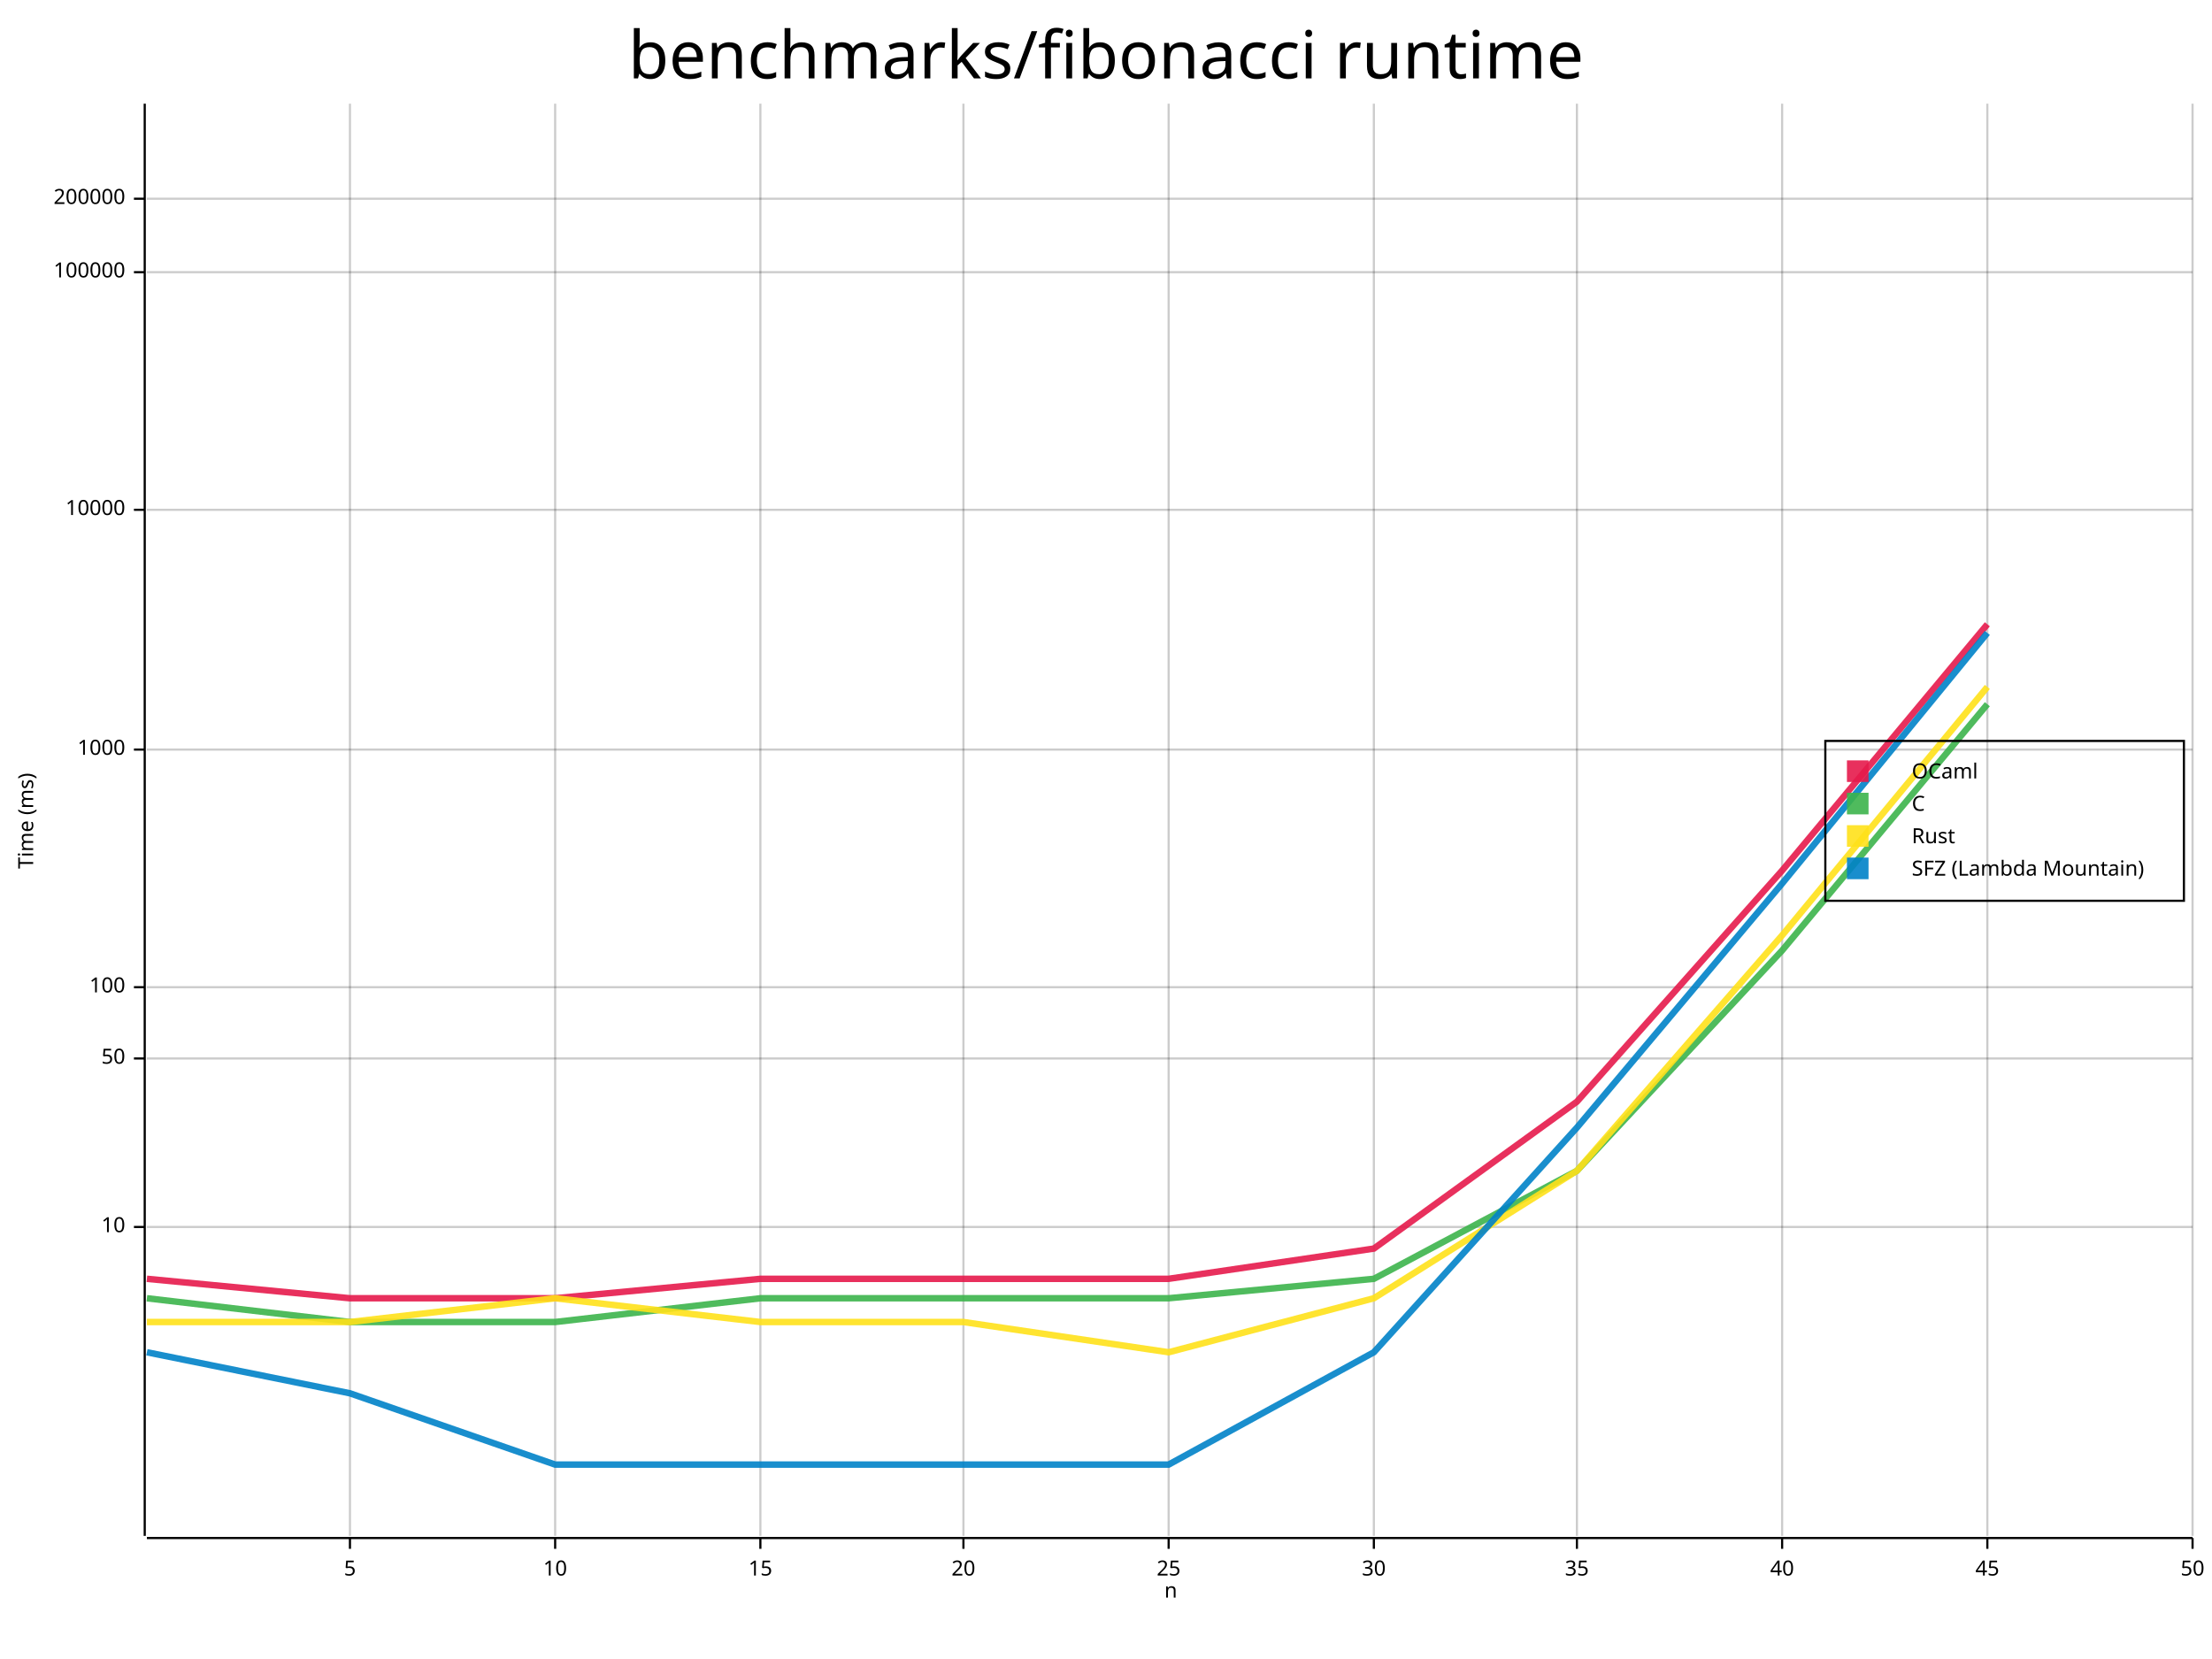
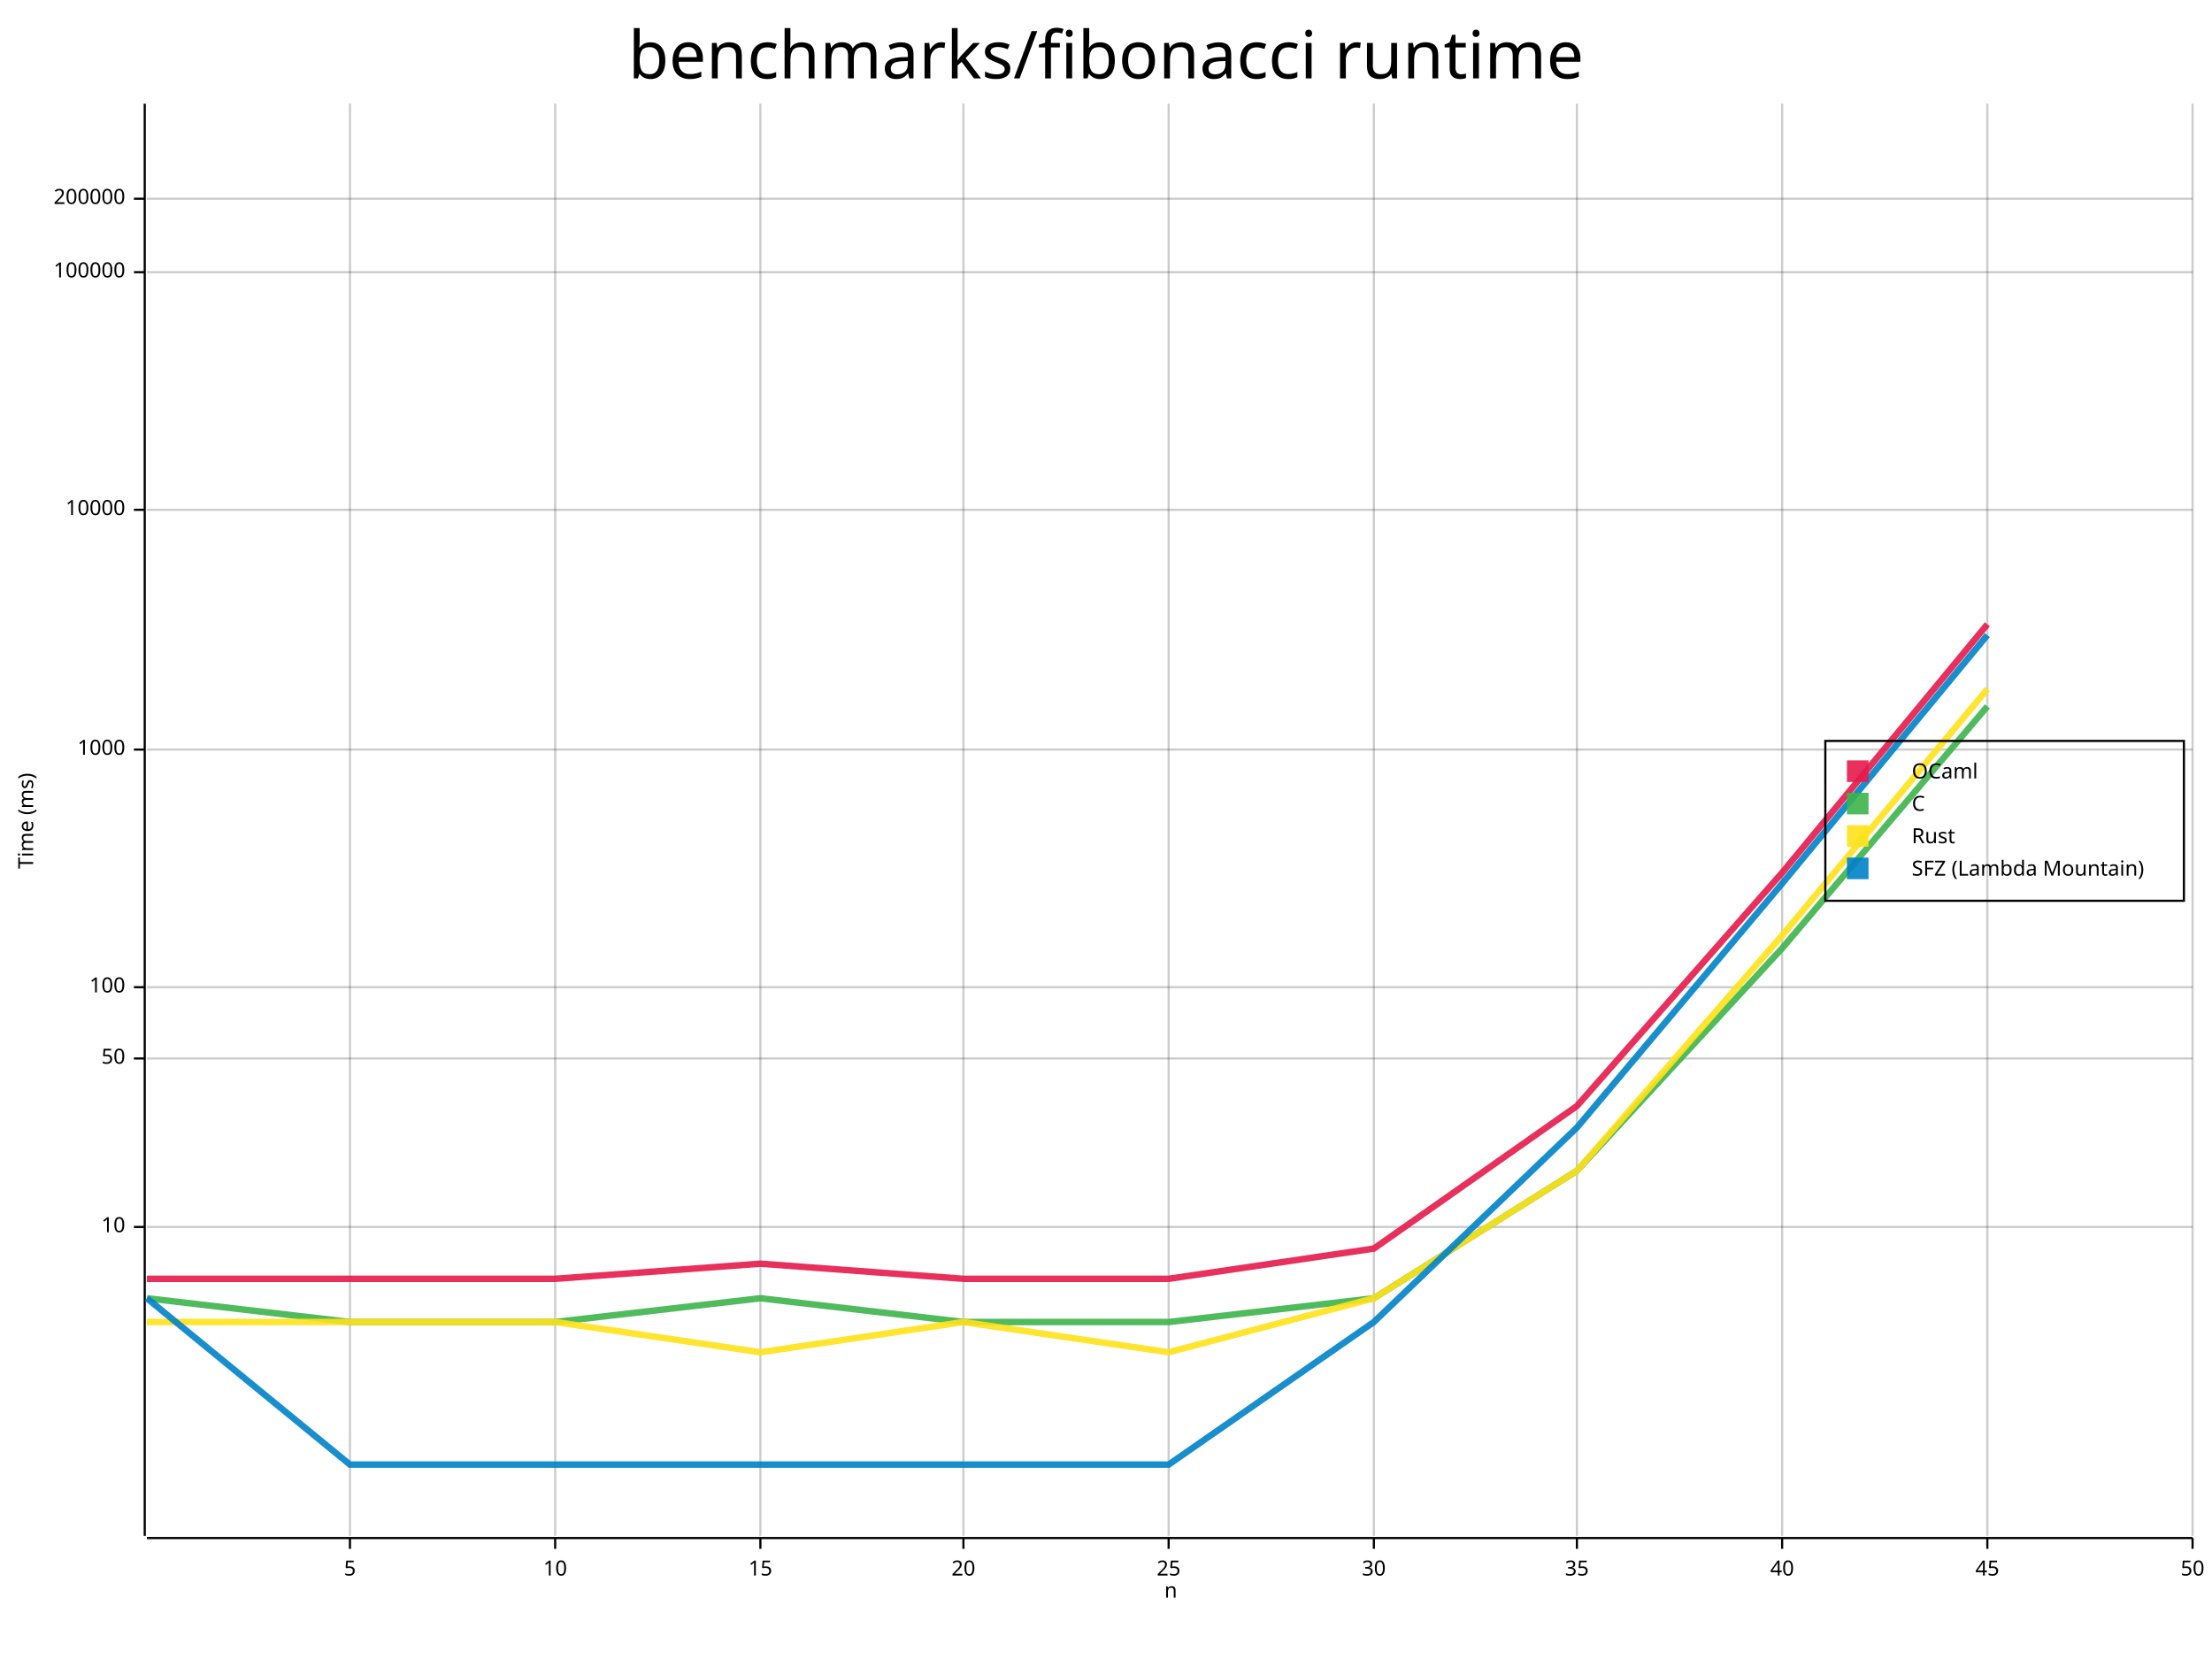
<svg xmlns="http://www.w3.org/2000/svg" width="1024" height="768" viewBox="0 0 1024 768">
  <rect x="0" y="0" width="1024" height="768" opacity="1" fill="#FFFFFF" stroke="none" />
  <text x="512" y="13" dy="0.76em" text-anchor="middle" font-family="sans-serif" font-size="30.645" opacity="1" fill="#000000">
benchmarks/fibonacci runtime
</text>
  <text x="8" y="380" dy="0.76em" text-anchor="middle" font-family="sans-serif" font-size="9.677" opacity="1" fill="#000000" transform="rotate(270, 8, 380)">
Time (ms)
</text>
  <text x="542" y="742" dy="-0.5ex" text-anchor="middle" font-family="sans-serif" font-size="9.677" opacity="1" fill="#000000">
n
</text>
  <line opacity="0.2" stroke="#000000" stroke-width="1" x1="162" y1="711" x2="162" y2="48" />
  <line opacity="0.2" stroke="#000000" stroke-width="1" x1="257" y1="711" x2="257" y2="48" />
  <line opacity="0.2" stroke="#000000" stroke-width="1" x1="352" y1="711" x2="352" y2="48" />
  <line opacity="0.2" stroke="#000000" stroke-width="1" x1="446" y1="711" x2="446" y2="48" />
  <line opacity="0.2" stroke="#000000" stroke-width="1" x1="541" y1="711" x2="541" y2="48" />
  <line opacity="0.2" stroke="#000000" stroke-width="1" x1="636" y1="711" x2="636" y2="48" />
  <line opacity="0.2" stroke="#000000" stroke-width="1" x1="730" y1="711" x2="730" y2="48" />
  <line opacity="0.2" stroke="#000000" stroke-width="1" x1="825" y1="711" x2="825" y2="48" />
  <line opacity="0.2" stroke="#000000" stroke-width="1" x1="920" y1="711" x2="920" y2="48" />
  <line opacity="0.2" stroke="#000000" stroke-width="1" x1="1015" y1="711" x2="1015" y2="48" />
  <line opacity="0.2" stroke="#000000" stroke-width="1" x1="68" y1="568" x2="1015" y2="568" />
  <line opacity="0.2" stroke="#000000" stroke-width="1" x1="68" y1="490" x2="1015" y2="490" />
  <line opacity="0.2" stroke="#000000" stroke-width="1" x1="68" y1="457" x2="1015" y2="457" />
  <line opacity="0.2" stroke="#000000" stroke-width="1" x1="68" y1="347" x2="1015" y2="347" />
  <line opacity="0.2" stroke="#000000" stroke-width="1" x1="68" y1="236" x2="1015" y2="236" />
  <line opacity="0.2" stroke="#000000" stroke-width="1" x1="68" y1="126" x2="1015" y2="126" />
  <line opacity="0.2" stroke="#000000" stroke-width="1" x1="68" y1="92" x2="1015" y2="92" />
  <polyline fill="none" opacity="1" stroke="#000000" stroke-width="1" points="67,48 67,711 " />
  <text x="58" y="568" dy="0.5ex" text-anchor="end" font-family="sans-serif" font-size="9.677" opacity="1" fill="#000000">
10
</text>
  <polyline fill="none" opacity="1" stroke="#000000" stroke-width="1" points="62,568 67,568 " />
  <text x="58" y="490" dy="0.5ex" text-anchor="end" font-family="sans-serif" font-size="9.677" opacity="1" fill="#000000">
50
</text>
  <polyline fill="none" opacity="1" stroke="#000000" stroke-width="1" points="62,490 67,490 " />
  <text x="58" y="457" dy="0.5ex" text-anchor="end" font-family="sans-serif" font-size="9.677" opacity="1" fill="#000000">
100
</text>
  <polyline fill="none" opacity="1" stroke="#000000" stroke-width="1" points="62,457 67,457 " />
  <text x="58" y="347" dy="0.5ex" text-anchor="end" font-family="sans-serif" font-size="9.677" opacity="1" fill="#000000">
1000
</text>
  <polyline fill="none" opacity="1" stroke="#000000" stroke-width="1" points="62,347 67,347 " />
  <text x="58" y="236" dy="0.5ex" text-anchor="end" font-family="sans-serif" font-size="9.677" opacity="1" fill="#000000">
10000
</text>
  <polyline fill="none" opacity="1" stroke="#000000" stroke-width="1" points="62,236 67,236 " />
  <text x="58" y="126" dy="0.5ex" text-anchor="end" font-family="sans-serif" font-size="9.677" opacity="1" fill="#000000">
100000
</text>
  <polyline fill="none" opacity="1" stroke="#000000" stroke-width="1" points="62,126 67,126 " />
  <text x="58" y="92" dy="0.5ex" text-anchor="end" font-family="sans-serif" font-size="9.677" opacity="1" fill="#000000">
200000
</text>
  <polyline fill="none" opacity="1" stroke="#000000" stroke-width="1" points="62,92 67,92 " />
  <polyline fill="none" opacity="1" stroke="#000000" stroke-width="1" points="68,712 1015,712 " />
  <text x="162" y="722" dy="0.76em" text-anchor="middle" font-family="sans-serif" font-size="9.677" opacity="1" fill="#000000">
5
</text>
  <polyline fill="none" opacity="1" stroke="#000000" stroke-width="1" points="162,712 162,717 " />
  <text x="257" y="722" dy="0.76em" text-anchor="middle" font-family="sans-serif" font-size="9.677" opacity="1" fill="#000000">
10
</text>
  <polyline fill="none" opacity="1" stroke="#000000" stroke-width="1" points="257,712 257,717 " />
  <text x="352" y="722" dy="0.76em" text-anchor="middle" font-family="sans-serif" font-size="9.677" opacity="1" fill="#000000">
15
</text>
  <polyline fill="none" opacity="1" stroke="#000000" stroke-width="1" points="352,712 352,717 " />
  <text x="446" y="722" dy="0.76em" text-anchor="middle" font-family="sans-serif" font-size="9.677" opacity="1" fill="#000000">
20
</text>
  <polyline fill="none" opacity="1" stroke="#000000" stroke-width="1" points="446,712 446,717 " />
  <text x="541" y="722" dy="0.76em" text-anchor="middle" font-family="sans-serif" font-size="9.677" opacity="1" fill="#000000">
25
</text>
  <polyline fill="none" opacity="1" stroke="#000000" stroke-width="1" points="541,712 541,717 " />
  <text x="636" y="722" dy="0.76em" text-anchor="middle" font-family="sans-serif" font-size="9.677" opacity="1" fill="#000000">
30
</text>
  <polyline fill="none" opacity="1" stroke="#000000" stroke-width="1" points="636,712 636,717 " />
  <text x="730" y="722" dy="0.76em" text-anchor="middle" font-family="sans-serif" font-size="9.677" opacity="1" fill="#000000">
35
</text>
  <polyline fill="none" opacity="1" stroke="#000000" stroke-width="1" points="730,712 730,717 " />
  <text x="825" y="722" dy="0.76em" text-anchor="middle" font-family="sans-serif" font-size="9.677" opacity="1" fill="#000000">
40
</text>
  <polyline fill="none" opacity="1" stroke="#000000" stroke-width="1" points="825,712 825,717 " />
  <text x="920" y="722" dy="0.76em" text-anchor="middle" font-family="sans-serif" font-size="9.677" opacity="1" fill="#000000">
45
</text>
  <polyline fill="none" opacity="1" stroke="#000000" stroke-width="1" points="920,712 920,717 " />
  <text x="1015" y="722" dy="0.76em" text-anchor="middle" font-family="sans-serif" font-size="9.677" opacity="1" fill="#000000">
50
</text>
  <polyline fill="none" opacity="1" stroke="#000000" stroke-width="1" points="1015,712 1015,717 " />
-   <polyline fill="none" opacity="0.9" stroke="#E6194B" stroke-width="3" points="68,592 162,601 257,601 352,592 446,592 541,592 636,578 730,510 825,403 920,289 " />
-   <polyline fill="none" opacity="0.9" stroke="#3CB44B" stroke-width="3" points="68,601 162,612 257,612 352,601 446,601 541,601 636,592 730,542 825,440 920,326 " />
-   <polyline fill="none" opacity="0.9" stroke="#FFE119" stroke-width="3" points="68,612 162,612 257,601 352,612 446,612 541,626 636,601 730,542 825,433 920,318 " />
-   <polyline fill="none" opacity="0.9" stroke="#0082C8" stroke-width="3" points="68,626 162,645 257,678 352,678 446,678 541,678 636,626 730,522 825,409 920,293 " />
+   <polyline fill="none" opacity="0.9" stroke="#E6194B" stroke-width="3" points="68,592 162,592 257,592 352,585 446,592 541,592 636,578 730,512 825,404 920,289 " />
+   <polyline fill="none" opacity="0.9" stroke="#3CB44B" stroke-width="3" points="68,601 162,612 257,612 352,601 446,612 541,612 636,601 730,542 825,439 920,327 " />
+   <polyline fill="none" opacity="0.9" stroke="#FFE119" stroke-width="3" points="68,612 162,612 257,612 352,626 446,612 541,626 636,601 730,542 825,433 920,319 " />
+   <polyline fill="none" opacity="0.9" stroke="#0082C8" stroke-width="3" points="68,601 162,678 257,678 352,678 446,678 541,678 636,612 730,522 825,409 920,294 " />
  <rect x="845" y="343" width="166" height="74" opacity="1" fill="none" stroke="#000000" />
  <text x="885" y="353" dy="0.76em" text-anchor="start" font-family="sans-serif" font-size="9.677" opacity="1" fill="#000000">
OCaml
</text>
  <text x="885" y="368" dy="0.76em" text-anchor="start" font-family="sans-serif" font-size="9.677" opacity="1" fill="#000000">
C
</text>
  <text x="885" y="383" dy="0.76em" text-anchor="start" font-family="sans-serif" font-size="9.677" opacity="1" fill="#000000">
Rust
</text>
  <text x="885" y="398" dy="0.76em" text-anchor="start" font-family="sans-serif" font-size="9.677" opacity="1" fill="#000000">
SFZ (Lambda Mountain)
</text>
  <rect x="855" y="352" width="10" height="10" opacity="0.9" fill="#E6194B" stroke="none" />
  <rect x="855" y="367" width="10" height="10" opacity="0.9" fill="#3CB44B" stroke="none" />
  <rect x="855" y="382" width="10" height="10" opacity="0.9" fill="#FFE119" stroke="none" />
  <rect x="855" y="397" width="10" height="10" opacity="0.9" fill="#0082C8" stroke="none" />
</svg>
